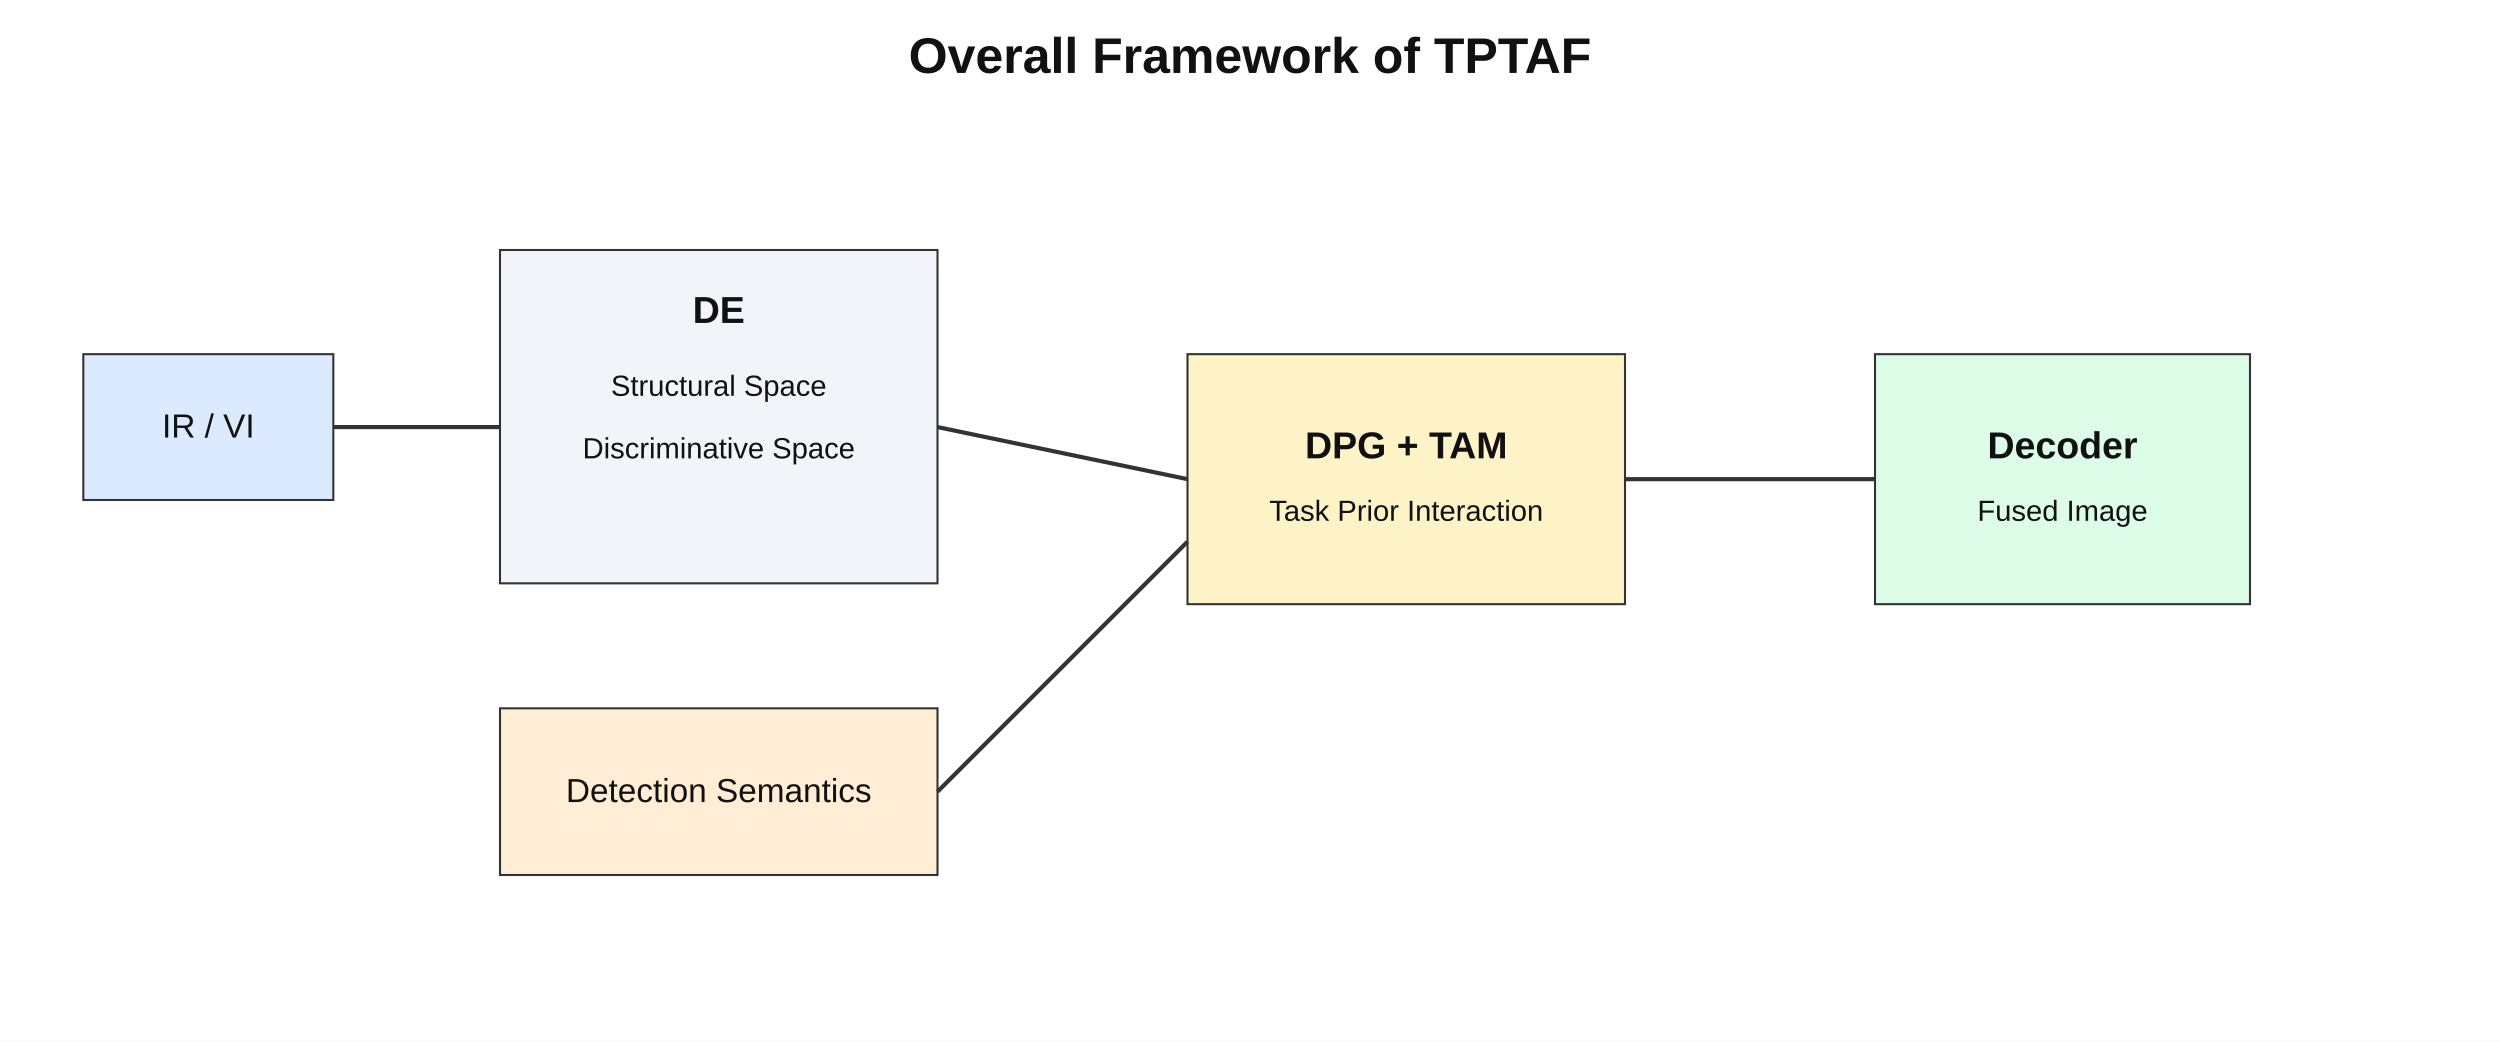
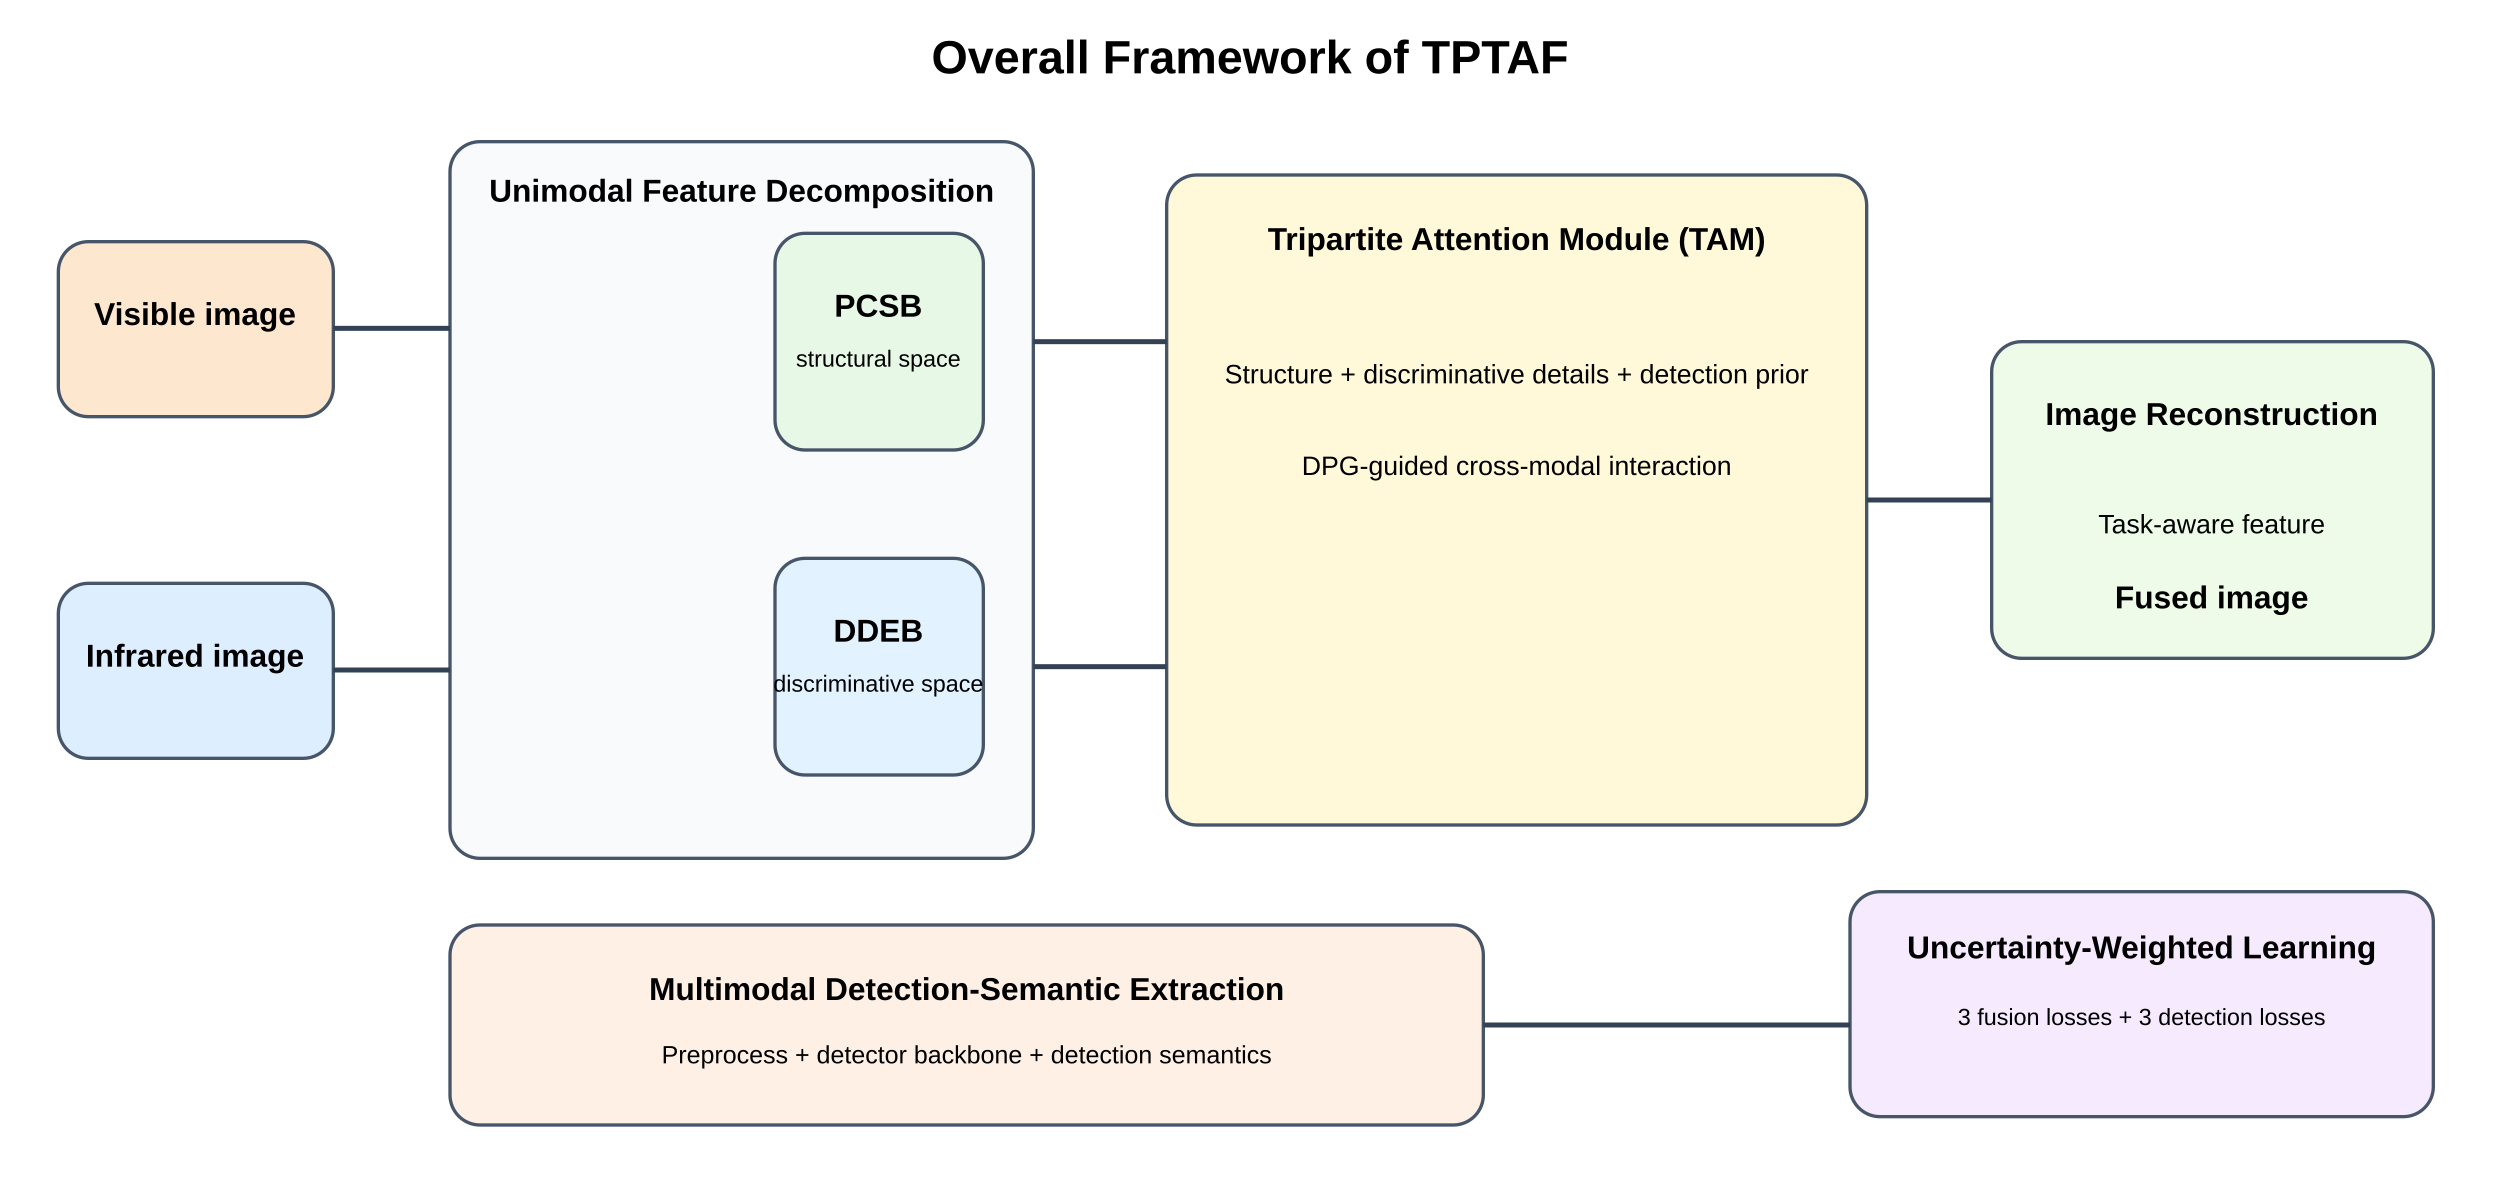
- <svg xmlns="http://www.w3.org/2000/svg" width="1200" height="500">
-   <rect width="100%" height="100%" fill="white" />
-   <g font-family="Arial" text-anchor="middle" fill="#111">
-     <text x="600" y="35" font-size="24" font-weight="bold">Overall Framework of TPTAF</text>
-     <rect x="40" y="170" width="120" height="70" fill="#dbeafe" stroke="#333" />
-     <text x="100" y="210" font-size="16">IR / VI</text>
-     <rect x="240" y="120" width="210" height="160" fill="#f1f5f9" stroke="#333" />
-     <text x="345" y="155" font-size="18" font-weight="bold">DE</text>
-     <text x="345" y="190" font-size="14">Structural Space</text>
-     <text x="345" y="220" font-size="14">Discriminative Space</text>
-     <rect x="240" y="340" width="210" height="80" fill="#ffedd5" stroke="#333" />
-     <text x="345" y="385" font-size="16">Detection Semantics</text>
-     <rect x="570" y="170" width="210" height="120" fill="#fef3c7" stroke="#333" />
-     <text x="675" y="220" font-size="18" font-weight="bold">DPG + TAM</text>
-     <text x="675" y="250" font-size="14">Task Prior Interaction</text>
-     <rect x="900" y="170" width="180" height="120" fill="#dcfce7" stroke="#333" />
-     <text x="990" y="220" font-size="18" font-weight="bold">Decoder</text>
-     <text x="990" y="250" font-size="14">Fused Image</text>
-     <line x1="160" y1="205" x2="240" y2="205" stroke="#333" stroke-width="2" />
-     <line x1="450" y1="205" x2="570" y2="230" stroke="#333" stroke-width="2" />
-     <line x1="450" y1="380" x2="570" y2="260" stroke="#333" stroke-width="2" />
-     <line x1="780" y1="230" x2="900" y2="230" stroke="#333" stroke-width="2" />
+ <svg xmlns="http://www.w3.org/2000/svg" width="1500" height="720" viewBox="0 0 1500 720" role="img" aria-labelledby="title desc">
+   <rect width="1500" height="720" fill="#fff" />
+   <text x="750" y="44" text-anchor="middle" font-family="Arial" font-size="28" font-weight="700">Overall Framework of TPTAF</text>
+   <rect x="35" y="145" width="165" height="105" rx="18" fill="#fde7cf" stroke="#475569" stroke-width="2" />
+   <text x="117" y="195" text-anchor="middle" font-family="Arial" font-size="19" font-weight="700">Visible image</text>
+   <rect x="35" y="350" width="165" height="105" rx="18" fill="#dceeff" stroke="#475569" stroke-width="2" />
+   <text x="117" y="400" text-anchor="middle" font-family="Arial" font-size="19" font-weight="700">Infrared image</text>
+   <rect x="270" y="85" width="350" height="430" rx="18" fill="#f8fafc" stroke="#475569" stroke-width="2" />
+   <text x="445" y="121" text-anchor="middle" font-family="Arial" font-size="19" font-weight="700">Unimodal Feature Decomposition</text>
+   <rect x="465" y="140" width="125" height="130" rx="18" fill="#e8f8e7" stroke="#475569" stroke-width="2" />
+   <text x="527" y="190" text-anchor="middle" font-family="Arial" font-size="19" font-weight="700">PCSB</text>
+   <text x="527" y="220" text-anchor="middle" font-family="Arial" font-size="14">structural space</text>
+   <rect x="465" y="335" width="125" height="130" rx="18" fill="#e2f3ff" stroke="#475569" stroke-width="2" />
+   <text x="527" y="385" text-anchor="middle" font-family="Arial" font-size="19" font-weight="700">DDEB</text>
+   <text x="527" y="415" text-anchor="middle" font-family="Arial" font-size="14">discriminative space</text>
+   <rect x="270" y="555" width="620" height="120" rx="18" fill="#fff0e6" stroke="#475569" stroke-width="2" />
+   <text x="580" y="600" text-anchor="middle" font-family="Arial" font-size="19" font-weight="700">Multimodal Detection-Semantic Extraction</text>
+   <text x="580" y="638" text-anchor="middle" font-family="Arial" font-size="15">Preprocess + detector backbone + detection semantics</text>
+   <rect x="700" y="105" width="420" height="390" rx="18" fill="#fff9d9" stroke="#475569" stroke-width="2" />
+   <text x="910" y="150" text-anchor="middle" font-family="Arial" font-size="19" font-weight="700">Tripartite Attention Module (TAM)</text>
+   <text x="910" y="230" text-anchor="middle" font-family="Arial" font-size="16">Structure + discriminative details + detection prior</text>
+   <text x="910" y="285" text-anchor="middle" font-family="Arial" font-size="16">DPG-guided cross-modal interaction</text>
+   <rect x="1195" y="205" width="265" height="190" rx="18" fill="#eefbe8" stroke="#475569" stroke-width="2" />
+   <text x="1327" y="255" text-anchor="middle" font-family="Arial" font-size="19" font-weight="700">Image Reconstruction</text>
+   <text x="1327" y="320" text-anchor="middle" font-family="Arial" font-size="16">Task-aware feature</text>
+   <text x="1327" y="365" text-anchor="middle" font-family="Arial" font-size="19" font-weight="700">Fused image</text>
+   <rect x="1110" y="535" width="350" height="135" rx="18" fill="#f6eaff" stroke="#475569" stroke-width="2" />
+   <text x="1285" y="575" text-anchor="middle" font-family="Arial" font-size="19" font-weight="700">Uncertainty-Weighted Learning</text>
+   <text x="1285" y="615" text-anchor="middle" font-family="Arial" font-size="14">3 fusion losses + 3 detection losses</text>
+   <g stroke="#334155" stroke-width="3" fill="none">
+     <path d="M200 197 L270 197" />
+     <path d="M200 402 L270 402" />
+     <path d="M620 205 L700 205" />
+     <path d="M620 400 L700 400" />
+     <path d="M1120 300 L1195 300" />
+     <path d="M890 615 L1110 615" />
  </g>
</svg>
